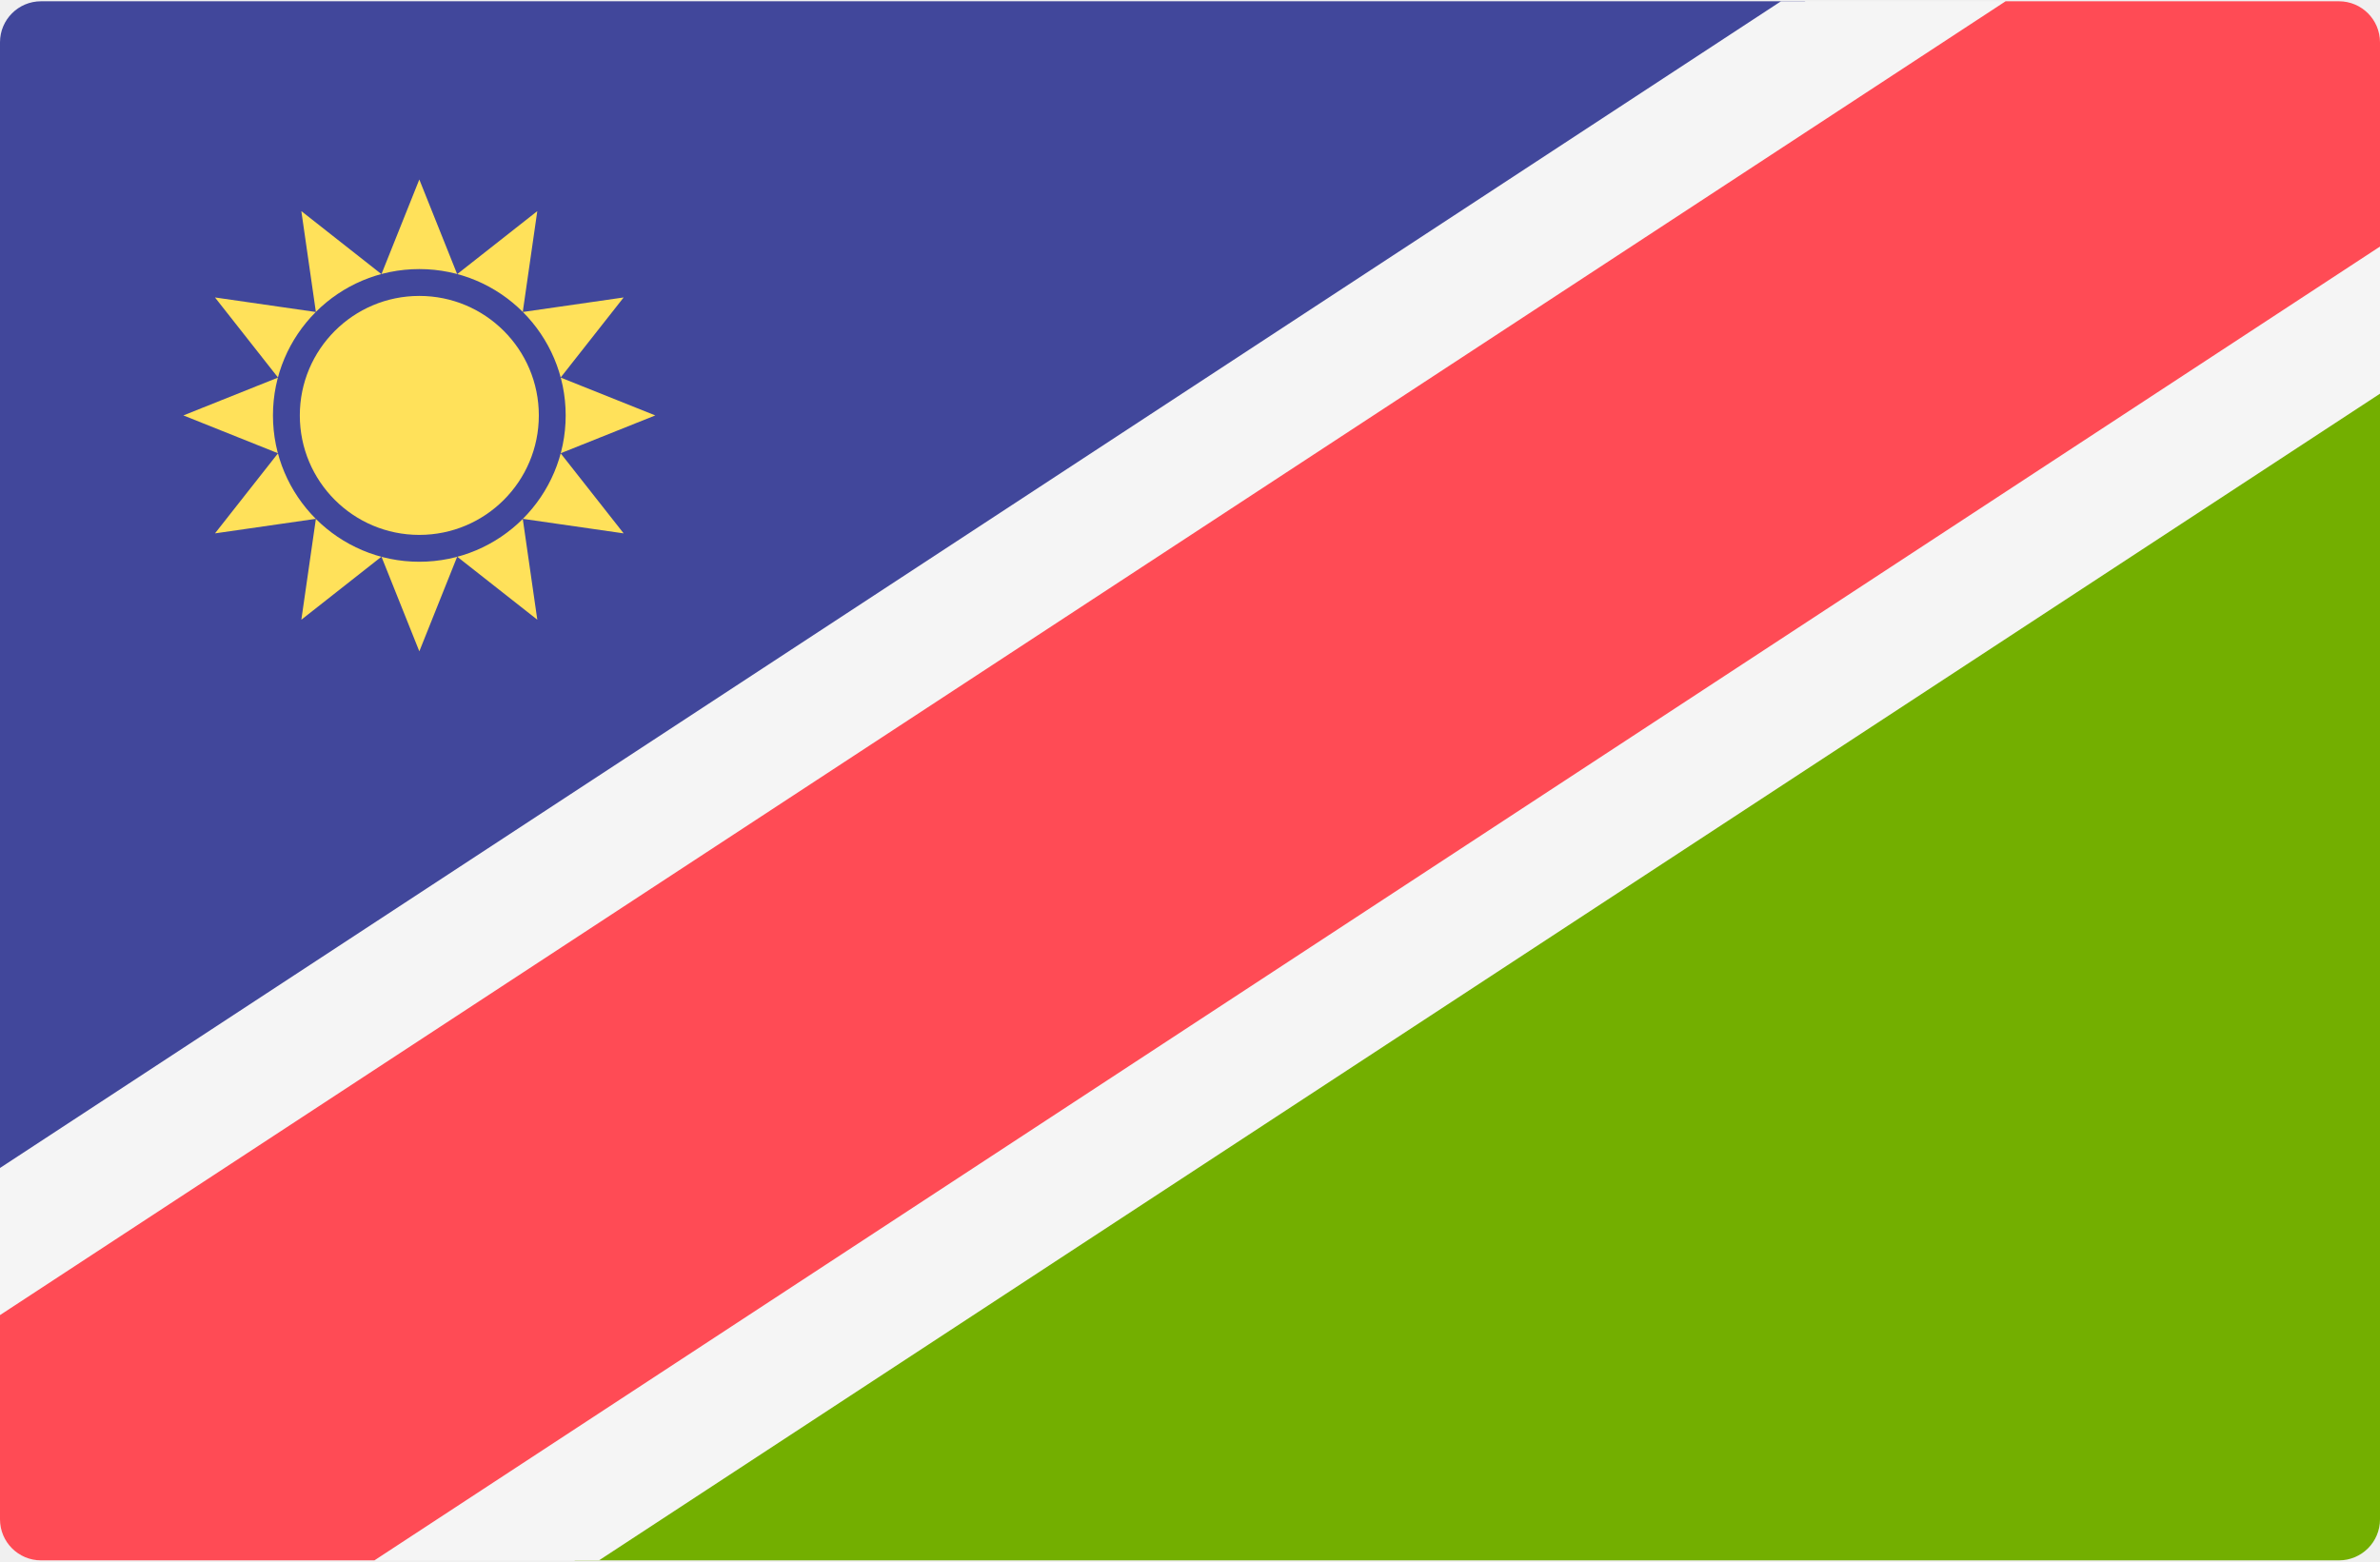
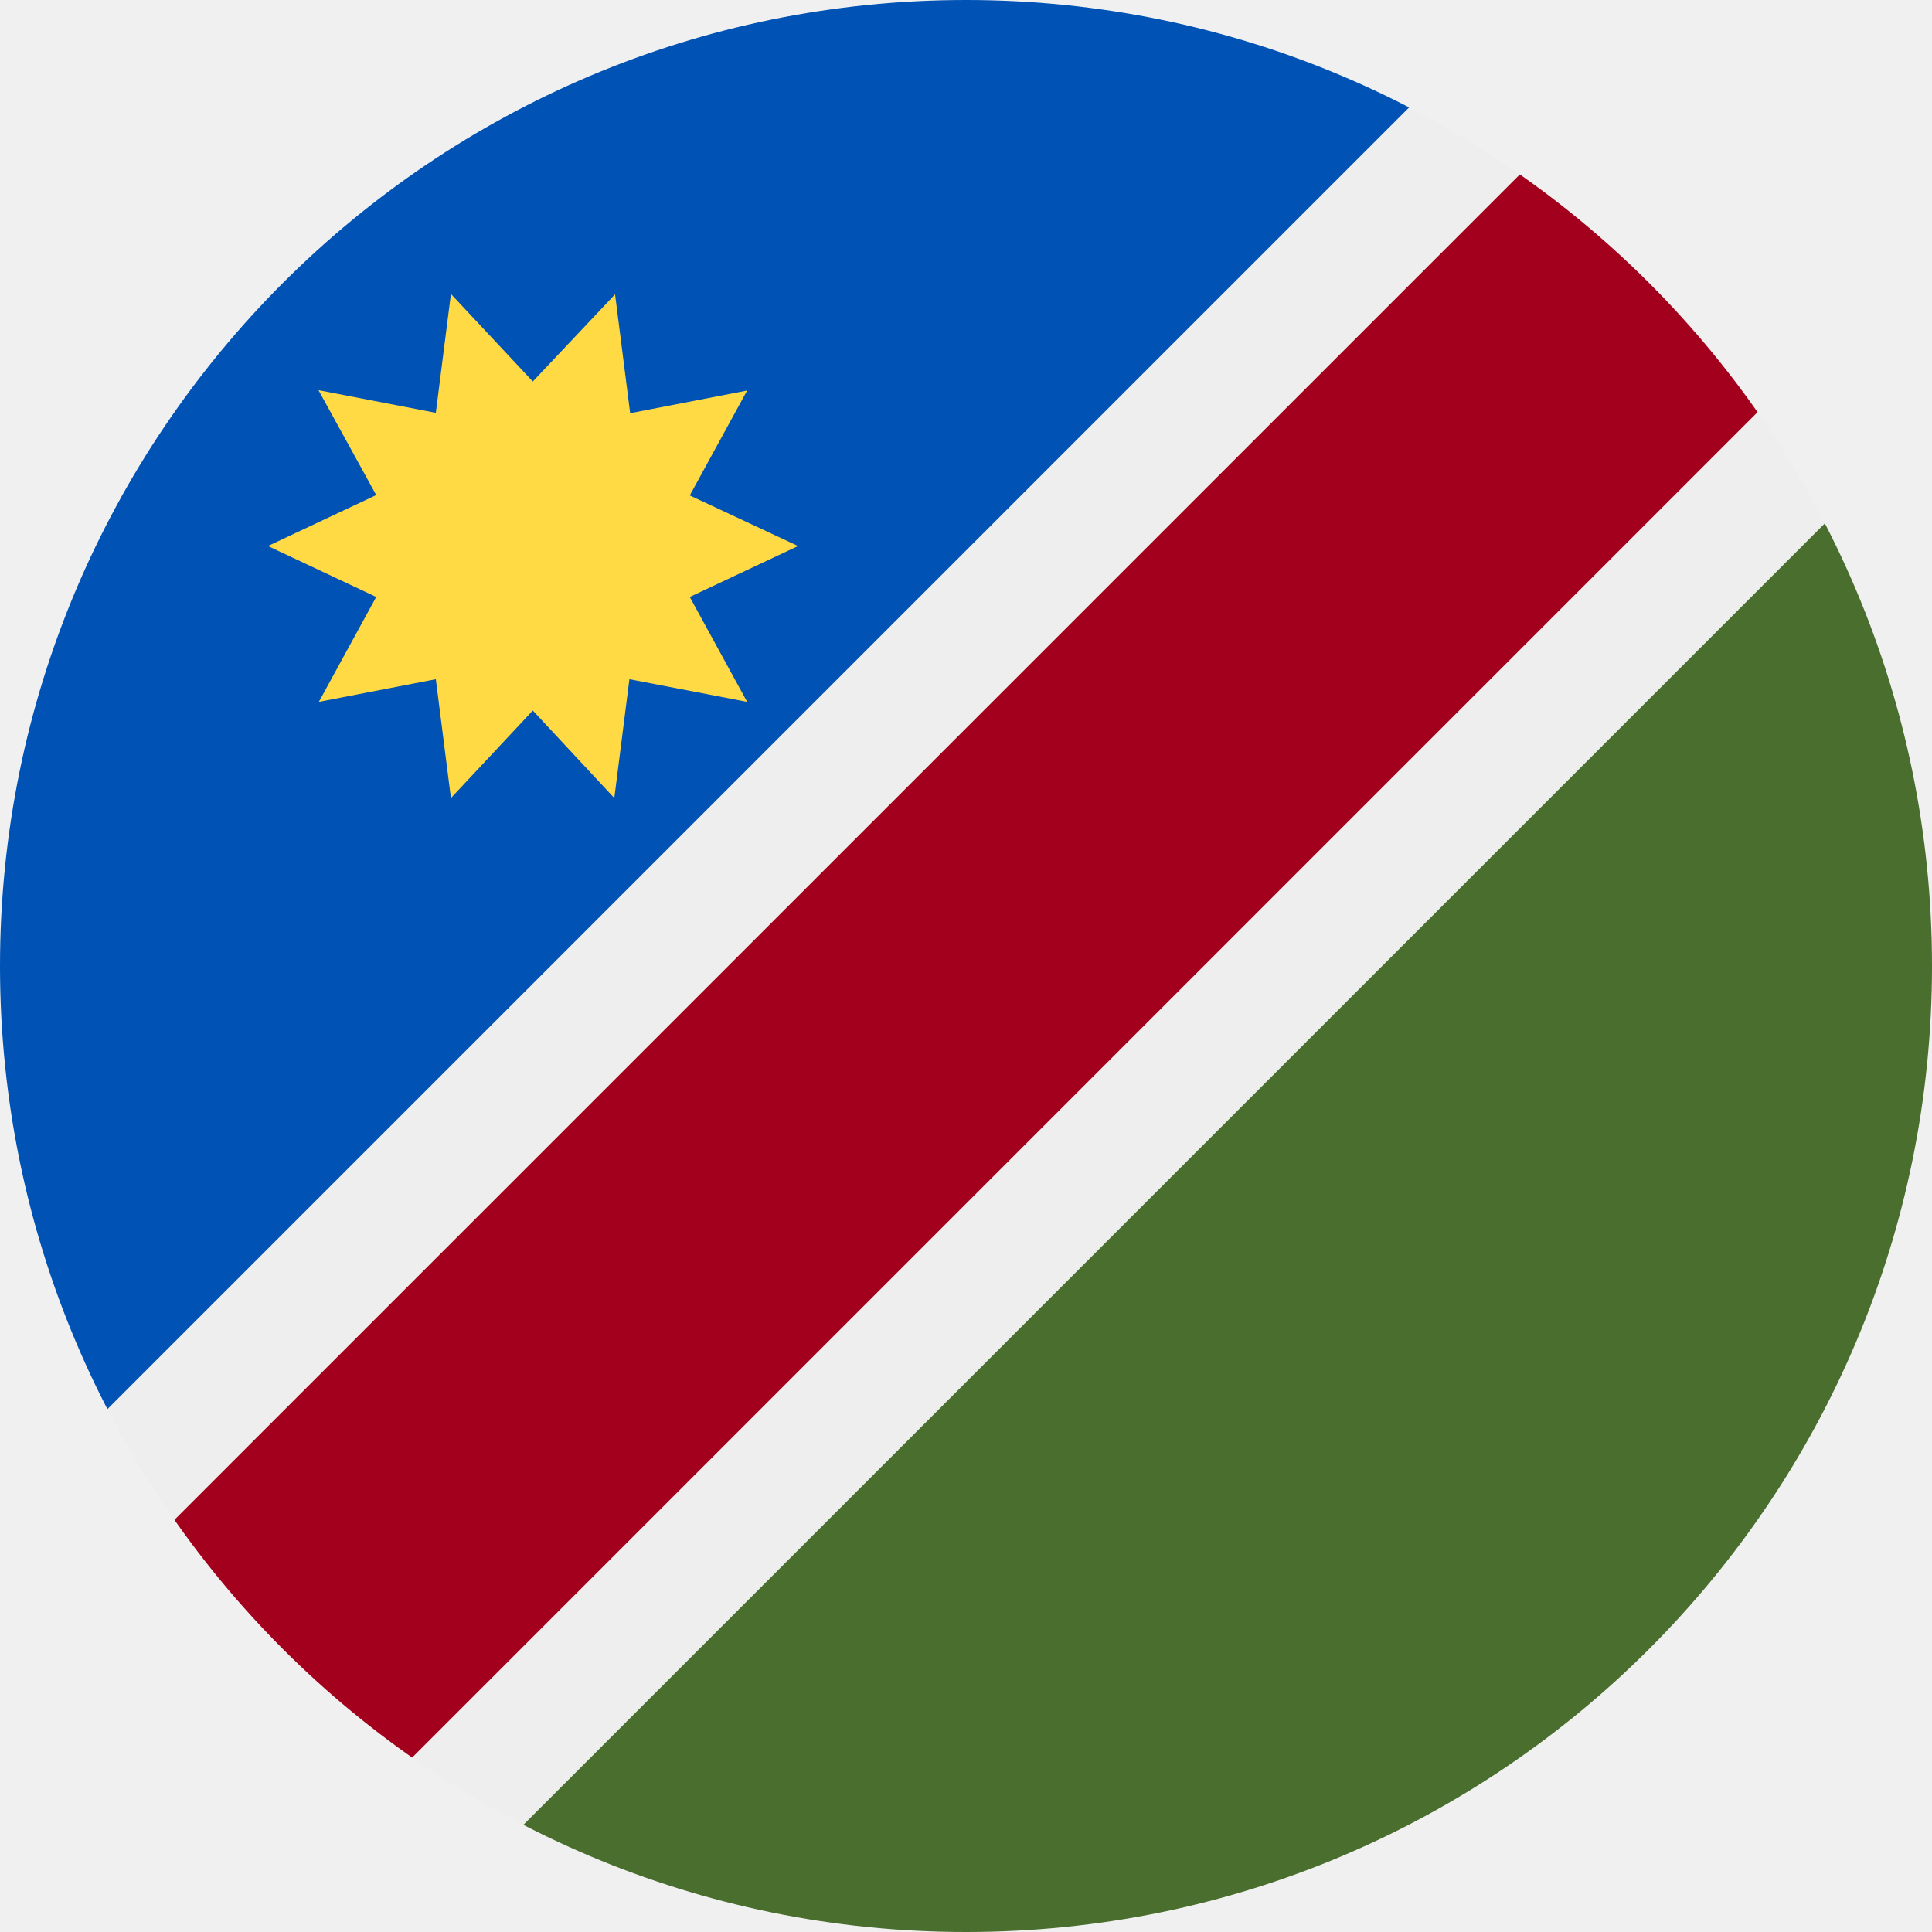
- <svg xmlns="http://www.w3.org/2000/svg" width="512" height="336" viewBox="0 0 512 336">
-   <g fill="none">
-     <path d="M0 256.276V9.103A8.829 8.829 0 0 1 8.828.275h379.586L0 256.276z" fill="#41479B" />
-     <path d="M512 79.724v247.172a8.829 8.829 0 0 1-8.828 8.828H123.586L512 79.724z" fill="#73AF00" />
-     <path d="M512 84.702V9.103a8.829 8.829 0 0 0-8.828-8.828H383.139L0 251.298v75.598a8.829 8.829 0 0 0 8.828 8.828h120.033L512 84.702z" fill="#F5F5F5" />
-     <path d="M512 53.047V9.103a8.829 8.829 0 0 0-8.828-8.828h-71.718L0 282.953v43.944a8.829 8.829 0 0 0 8.828 8.828h71.718L512 53.047z" fill="#FF4B55" />
-     <g transform="translate(39 38)" fill="#FFE15A">
-       <path d="M51.207 19.894c8.691 0 16.557 3.521 22.254 9.214l3.125-21.686-17.235 13.561L51.206.621l-8.145 20.362L25.826 7.422l3.125 21.686c5.699-5.694 13.565-9.214 22.256-9.214zm-22.272 53.74c-5.693-5.697-9.214-13.565-9.214-22.254 0-8.691 3.521-16.557 9.214-22.254L7.249 26 20.81 43.235.448 51.38l20.362 8.145L7.249 76.76l21.686-3.126zm73.031-22.255l-20.362-8.145L95.165 26l-21.686 3.125c5.693 5.697 9.214 13.565 9.214 22.254 0 8.69-3.521 16.557-9.214 22.254l21.686 3.125-13.561-17.235 20.362-8.144zM51.207 82.865c-8.691 0-16.557-3.521-22.254-9.214l-3.125 21.686 17.235-13.561 8.145 20.362 8.145-20.362 17.235 13.561-3.125-21.686c-5.699 5.694-13.565 9.214-22.256 9.214z" />
-       <circle cx="51.207" cy="51.379" r="25.709" />
-     </g>
+ <svg xmlns="http://www.w3.org/2000/svg" width="512" height="512" viewBox="0 0 512 512">
+   <mask id="a">
+     <circle cx="256" cy="256" r="256" fill="#fff" />
+   </mask>
+   <g mask="url(#a)">
+     <path fill="#eee" d="m0 401.9 160.6-237.1L401.9 0H449l63 63v47.3L350.3 339.2 110.3 512H63L0 449z" />
+     <path fill="#a2001d" d="M0 512h63L512 63V0h-63L0 449z" />
+     <path fill="#0052b4" d="M0 0v401.9L401.9 0z" />
+     <path fill="#496e2d" d="M512 512V110.3L110.3 512z" />
+     <path fill="#ffda44" d="m211.5 144.7-28.7 13.5L198 186l-31.2-6-4 31.5-21.6-23.2-21.7 23.2-4-31.5-31 6 15.2-27.8L71 144.7l28.7-13.5-15.3-27.8 31.1 6 4-31.5 21.7 23.2L163 78l4 31.5 31-6-15.2 27.8z" />
  </g>
</svg>
